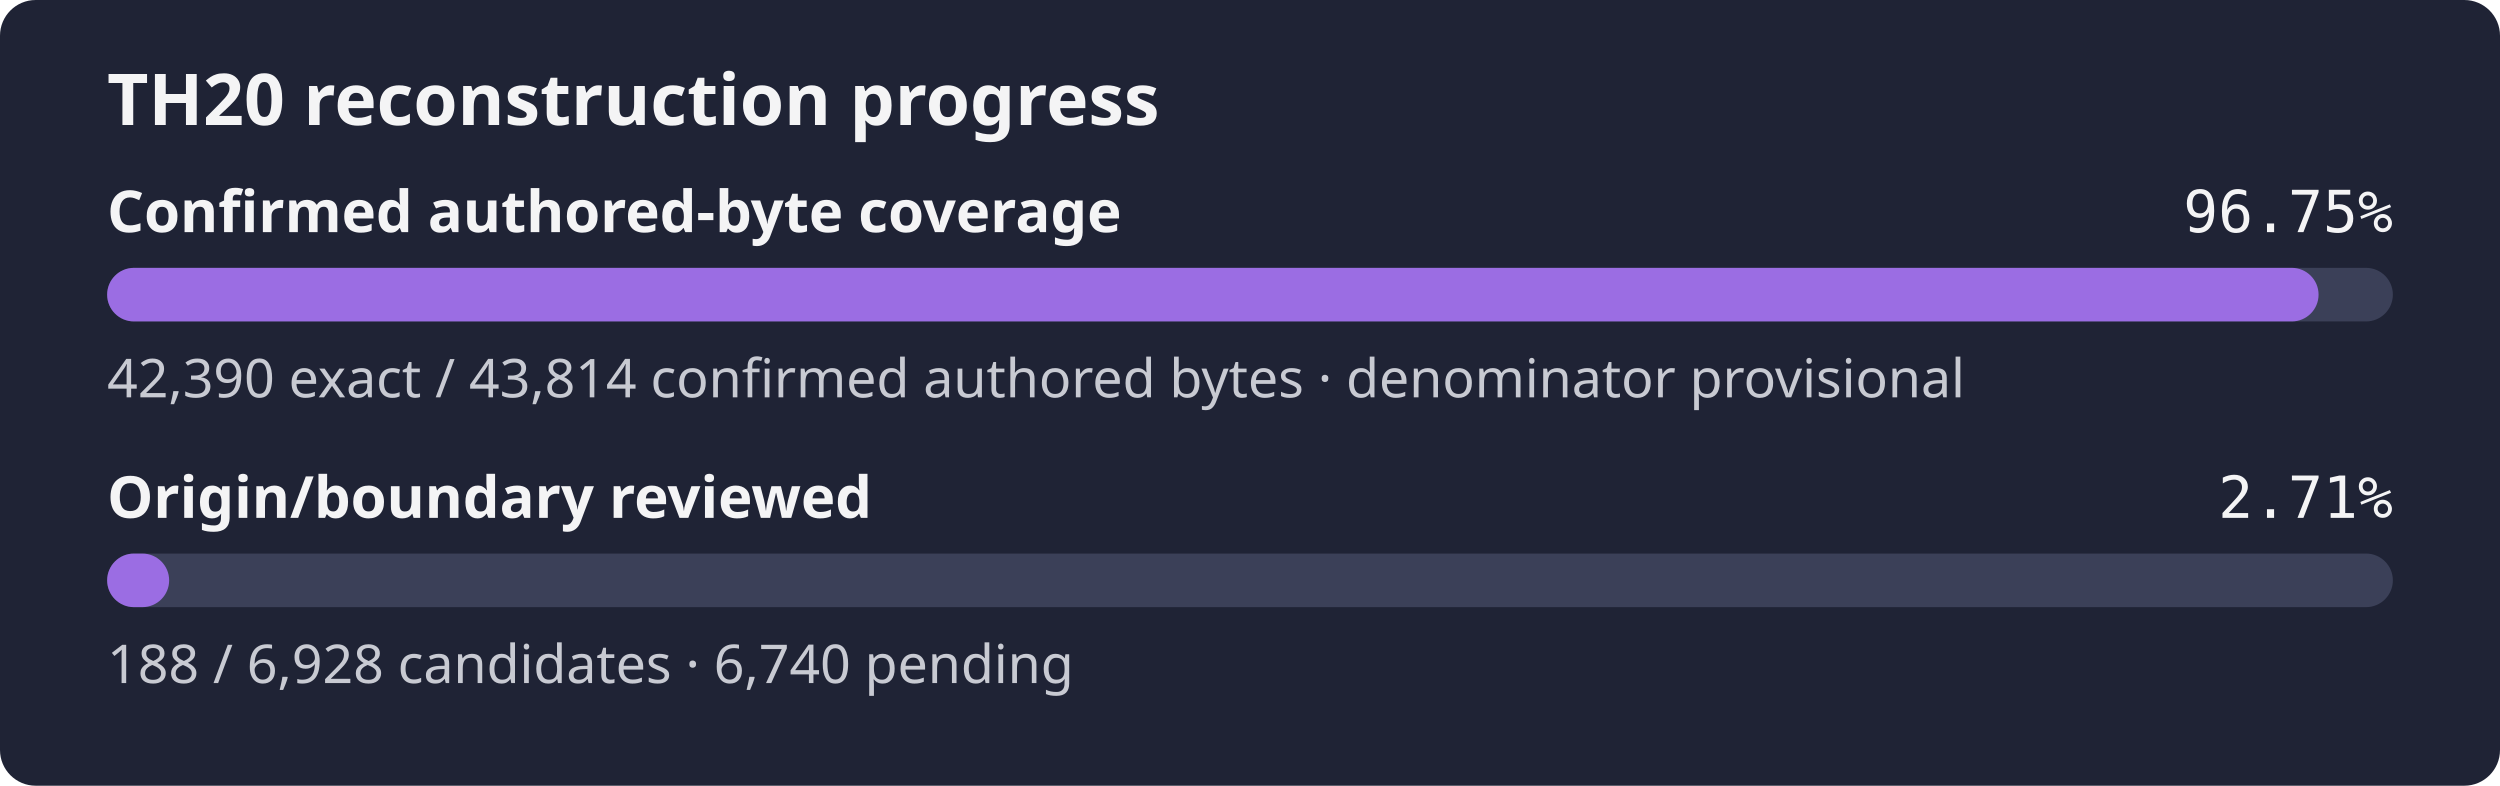
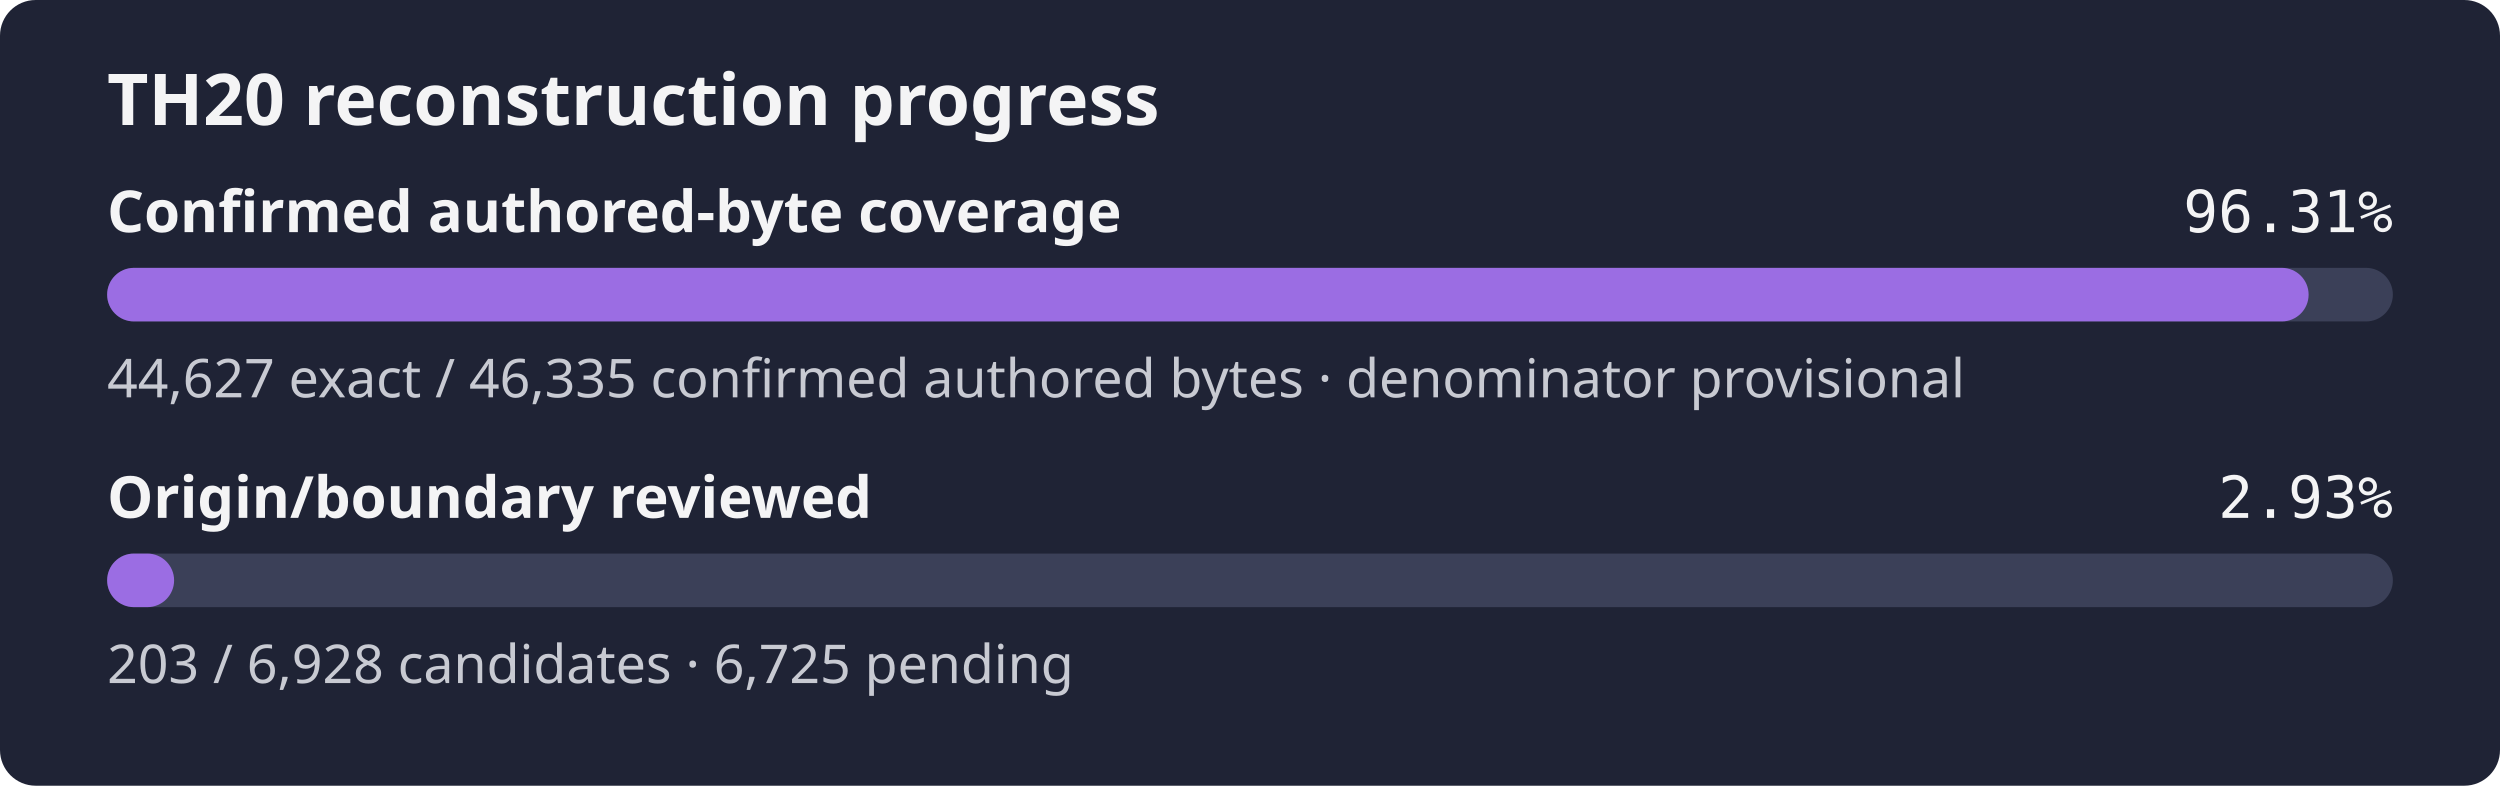
- <svg xmlns="http://www.w3.org/2000/svg" width="560" height="176" role="img" aria-label="TH20 reconstruction progress: 96.75% of the confirmed authored-byte set is exact, origin review 2.71%">
+ <svg xmlns="http://www.w3.org/2000/svg" width="560" height="176" role="img" aria-label="TH20 reconstruction progress: 96.31% of the confirmed authored-byte set is exact, origin review 2.93%">
  <rect width="560" height="176" rx="8" fill="#1f2335" />
  <text x="24" y="28" fill="#f4f4f5" font-family="sans-serif" font-size="16" font-weight="600">TH20 reconstruction progress</text>
  <text x="24" y="52" fill="#f4f4f5" font-family="sans-serif" font-size="13" font-weight="600">Confirmed authored-byte coverage</text>
-   <text x="536" y="52" fill="#f4f4f5" text-anchor="end" font-family="monospace" font-size="13">96.75%</text>
+   <text x="536" y="52" fill="#f4f4f5" text-anchor="end" font-family="monospace" font-size="13">96.31%</text>
  <rect x="24" y="60" width="512" height="12" rx="6" fill="#3b4058" />
-   <rect x="24" y="60" width="495.36" height="12" rx="6" fill="#9b6de3" />
-   <text x="24" y="89" fill="#c8cad2" font-family="sans-serif" font-size="12">42,390 exact / 43,814 confirmed authored bytes · denominator provisional</text>
+   <rect x="24" y="60" width="493.13" height="12" rx="6" fill="#9b6de3" />
+   <text x="24" y="89" fill="#c8cad2" font-family="sans-serif" font-size="12">44,627 exact / 46,335 confirmed authored bytes · denominator provisional</text>
  <text x="24" y="116" fill="#f4f4f5" font-family="sans-serif" font-size="13" font-weight="600">Origin/boundary reviewed</text>
-   <text x="536" y="116" fill="#f4f4f5" text-anchor="end" font-family="monospace" font-size="13">2.71%</text>
+   <text x="536" y="116" fill="#f4f4f5" text-anchor="end" font-family="monospace" font-size="13">2.93%</text>
  <rect x="24" y="124" width="512" height="12" rx="6" fill="#3b4058" />
-   <rect x="24" y="124" width="13.89" height="12" rx="6" fill="#9b6de3" />
-   <text x="24" y="153" fill="#c8cad2" font-family="sans-serif" font-size="12">188 / 6,928 candidates · 6,740 pending</text>
+   <rect x="24" y="124" width="15.00" height="12" rx="6" fill="#9b6de3" />
+   <text x="24" y="153" fill="#c8cad2" font-family="sans-serif" font-size="12">203 / 6,928 candidates · 6,725 pending</text>
</svg>
